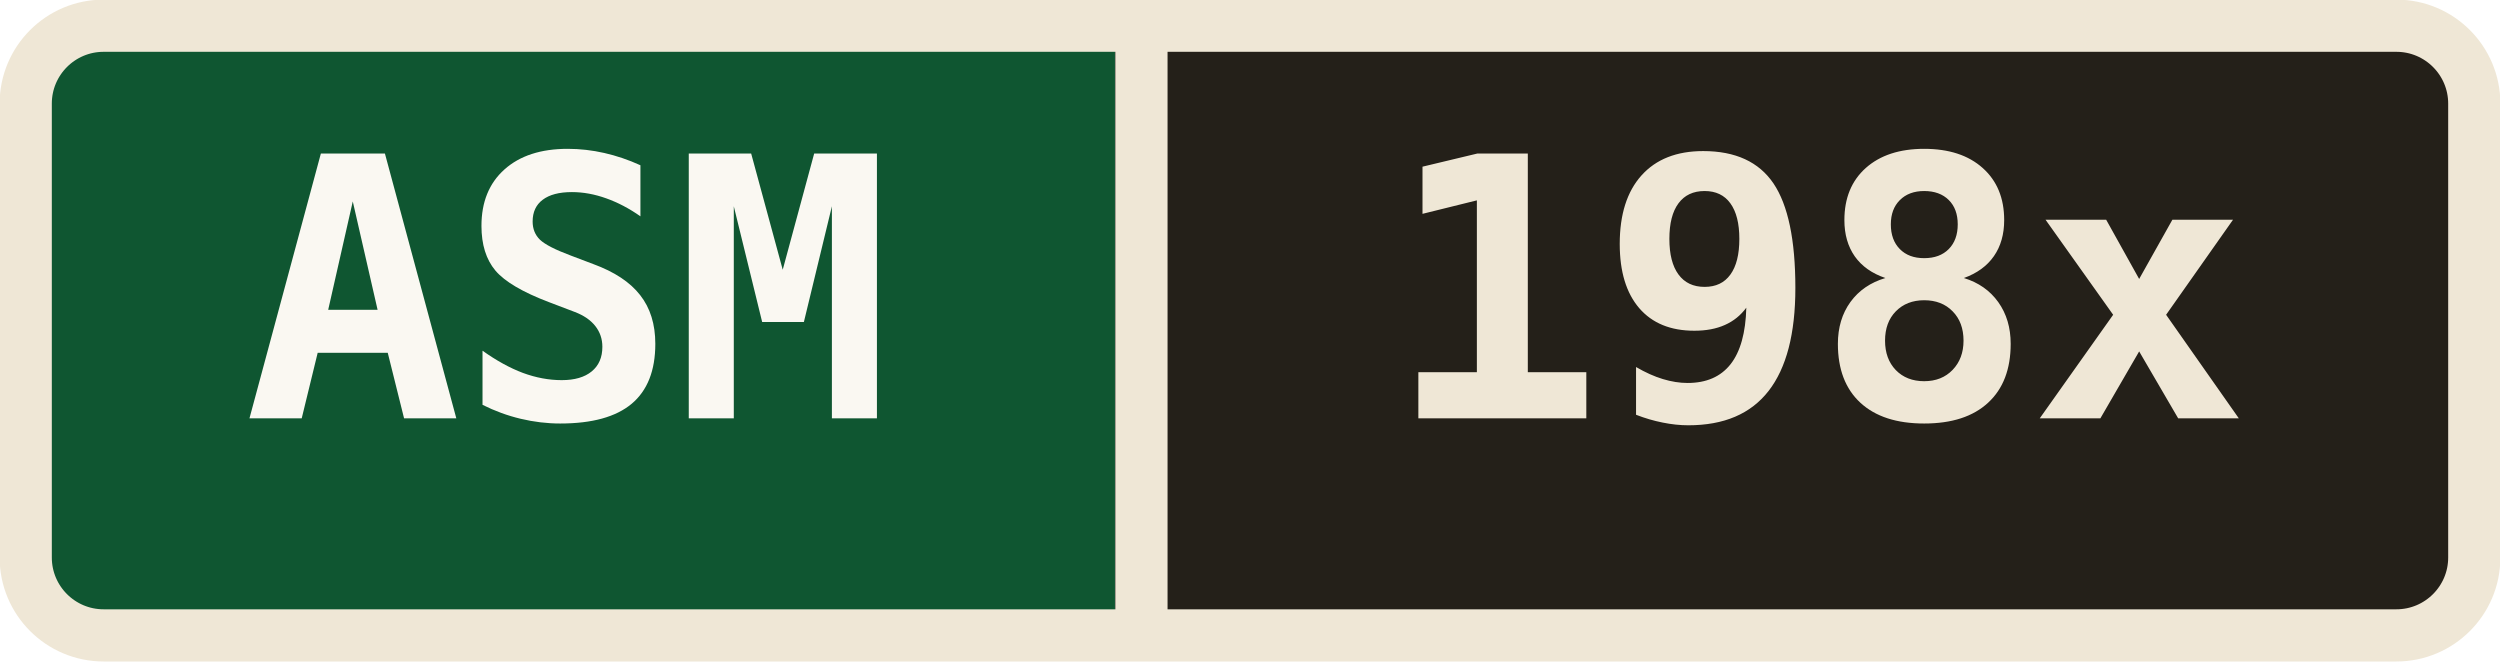
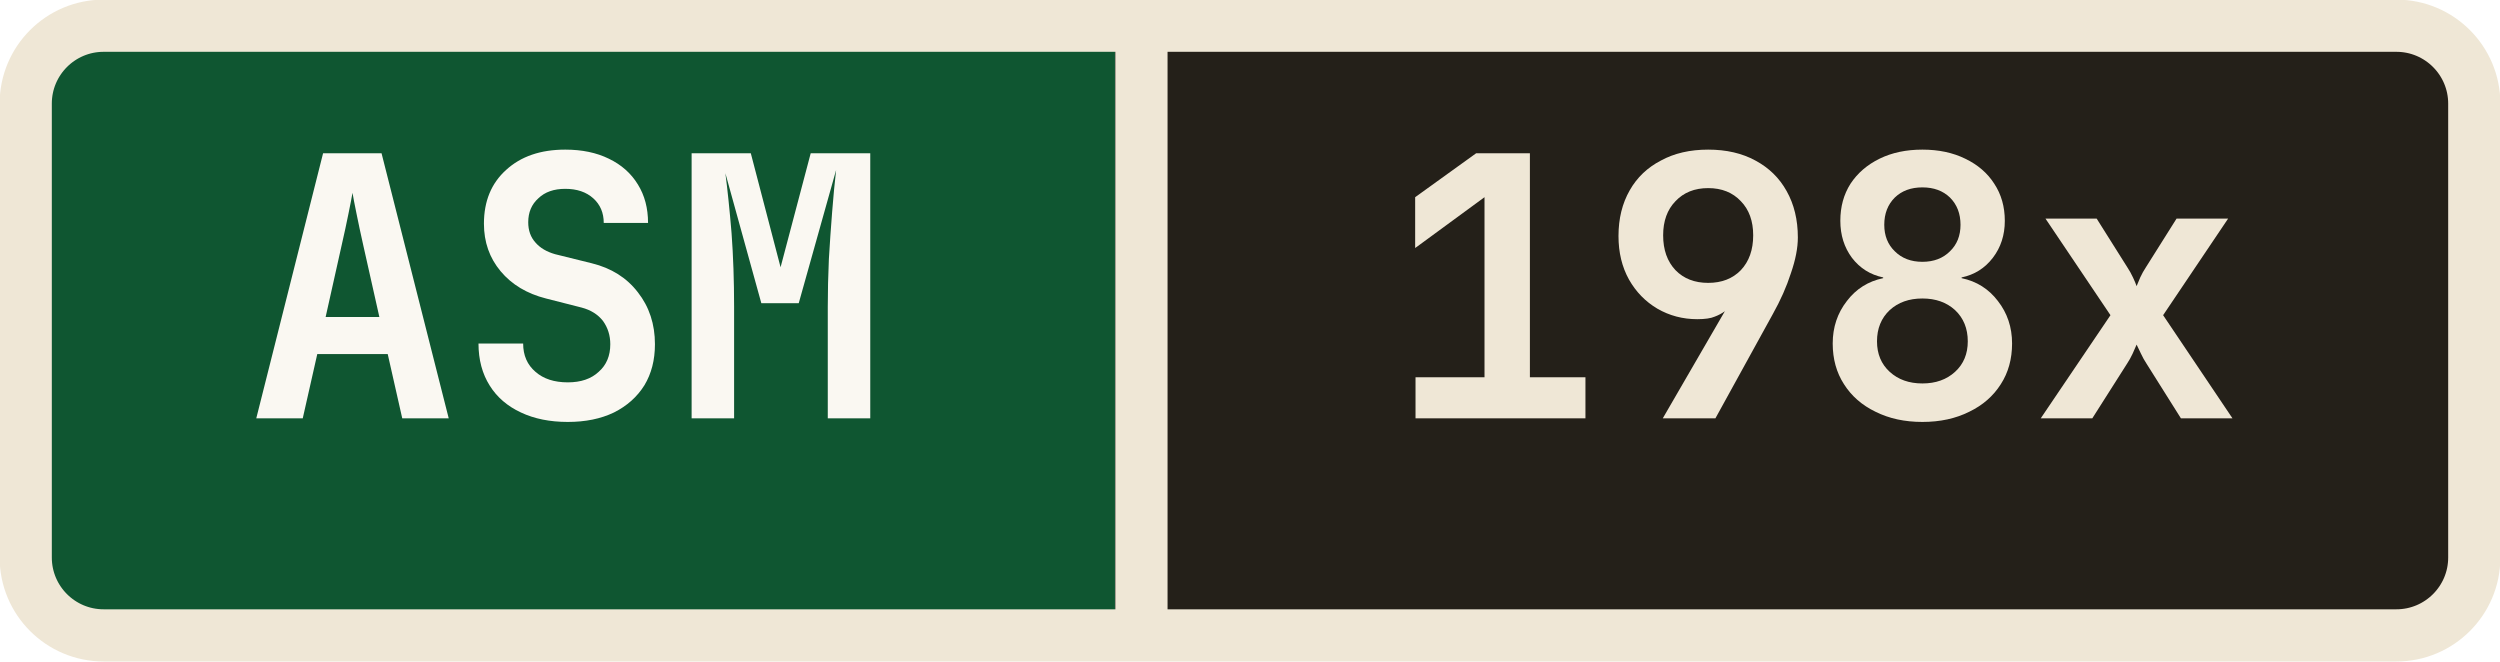
<svg xmlns="http://www.w3.org/2000/svg" width="330.5" height="87.5" viewBox="0 0 330.5 87.5" role="img" aria-label="Asm198x">
  <g>
    <clipPath id="r">
      <rect x="3.4" y="3.4" width="323.7" height="80.6" rx="10.3" />
    </clipPath>
    <g clip-path="url(#r)">
      <rect x="3.4" y="3.4" width="144.0" height="80.6" fill="#0f5631" />
      <rect x="147.4" y="3.4" width="179.7" height="80.6" fill="#242019" />
    </g>
    <rect x="3.4" y="3.4" width="323.7" height="80.6" rx="10.3" fill="none" stroke="#efe7d6" stroke-width="6.9" />
    <line x1="150.9" y1="3.4" x2="150.9" y2="84.1" stroke="#efe7d6" stroke-width="6.9" />
-     <g font-family="JetBrains Mono, ui-monospace, monospace" font-size="48.0" font-weight="700" letter-spacing="-0.48">
-       <text x="32.2" y="55.3" fill="#faf8f2">ASM</text>
-       <text x="183.1" y="55.3" fill="#efe7d6">198x</text>
+     <g fill="#faf8f2" transform="translate(32.2 55.3) scale(0.048 -0.048)">
+       <path d="M35 0 219 730H380L565 0H437L397 177H203L163 0ZM226 279H374L330 475Q319 524 311 564Q303 603 300 621Q297 603 289 564Q281 524 270 476Z" />
+       <path d="M303 -10Q229 -10 174 16Q118 42 88 90Q57 139 57 206H180Q180 157 214 128Q247 99 303 99Q357 99 388 128Q420 156 420 204Q420 240 400 268Q379 295 341 305L243 330Q164 350 118 405Q72 460 72 536Q72 629 133 684Q194 740 296 740Q365 740 416 715Q468 690 496 644Q524 599 524 538H402Q402 580 373 606Q344 632 296 632Q249 632 222 606Q194 581 194 540Q194 506 214 484Q233 462 268 452L369 427Q450 407 496 347Q543 287 543 204Q543 139 514 91Q484 43 430 16Q376 -10 303 -10Z" transform="translate(590 0)" />
+       <path d="M54 0V730H217L299 416L382 730H546V0H429V307Q429 370 432 438Q436 505 441 568Q446 632 452 684L349 317H246L147 675Q156 606 164 510Q171 415 171 307V0Z" transform="translate(1180 0)" />
+     </g>
+     <g fill="#efe7d6" transform="translate(183.1 55.3) scale(0.048 -0.048)">
+       <path d="M84 0V113H274V609L83 469V609L251 730H399V113H552V0Z" />
+       <path d="M175 0 346 295Q334 286 318 280Q302 273 270 273Q210 273 160 302Q111 331 82 382Q53 434 53 502Q53 574 84 628Q114 681 170 710Q225 740 300 740Q375 740 430 710Q486 680 516 626Q547 571 547 498Q547 455 528 400Q510 344 478 287L320 0ZM300 373Q356 373 390 408Q424 444 424 504Q424 563 390 598Q356 634 300 634Q244 634 210 598Q176 563 176 504Q176 444 210 408Q244 373 300 373Z" transform="translate(590 0)" />
+       <path d="M300 -10Q227 -10 171 18Q115 45 84 94Q53 142 53 206Q53 273 92 323Q130 373 192 386V388Q139 399 106 442Q74 485 74 544Q74 602 102 646Q131 690 182 715Q233 740 300 740Q367 740 418 715Q470 690 498 646Q527 602 527 544Q527 485 494 442Q461 399 408 388V386Q470 373 508 323Q547 273 547 206Q547 142 516 94Q485 45 429 18Q373 -10 300 -10ZM300 431Q347 431 376 460Q405 488 405 533Q405 579 376 608Q347 636 300 636Q253 636 224 608Q195 579 195 533Q195 488 224 460Q253 431 300 431ZM300 96Q355 96 390 128Q425 160 425 212Q425 265 390 298Q355 330 300 330Q245 330 210 298Q175 265 175 212Q175 160 210 128Q245 96 300 96Z" transform="translate(1180 0)" />
+       <path d="M36 0 228 284 49 550H190L275 415Q283 403 290 388Q297 373 300 364Q304 373 310 388Q317 403 325 415L410 550H552L373 284L564 0H422L327 151Q319 163 312 178Q304 194 300 203Q296 194 289 178Q282 163 274 151L178 0Z" transform="translate(1770 0)" />
    </g>
  </g>
</svg>
